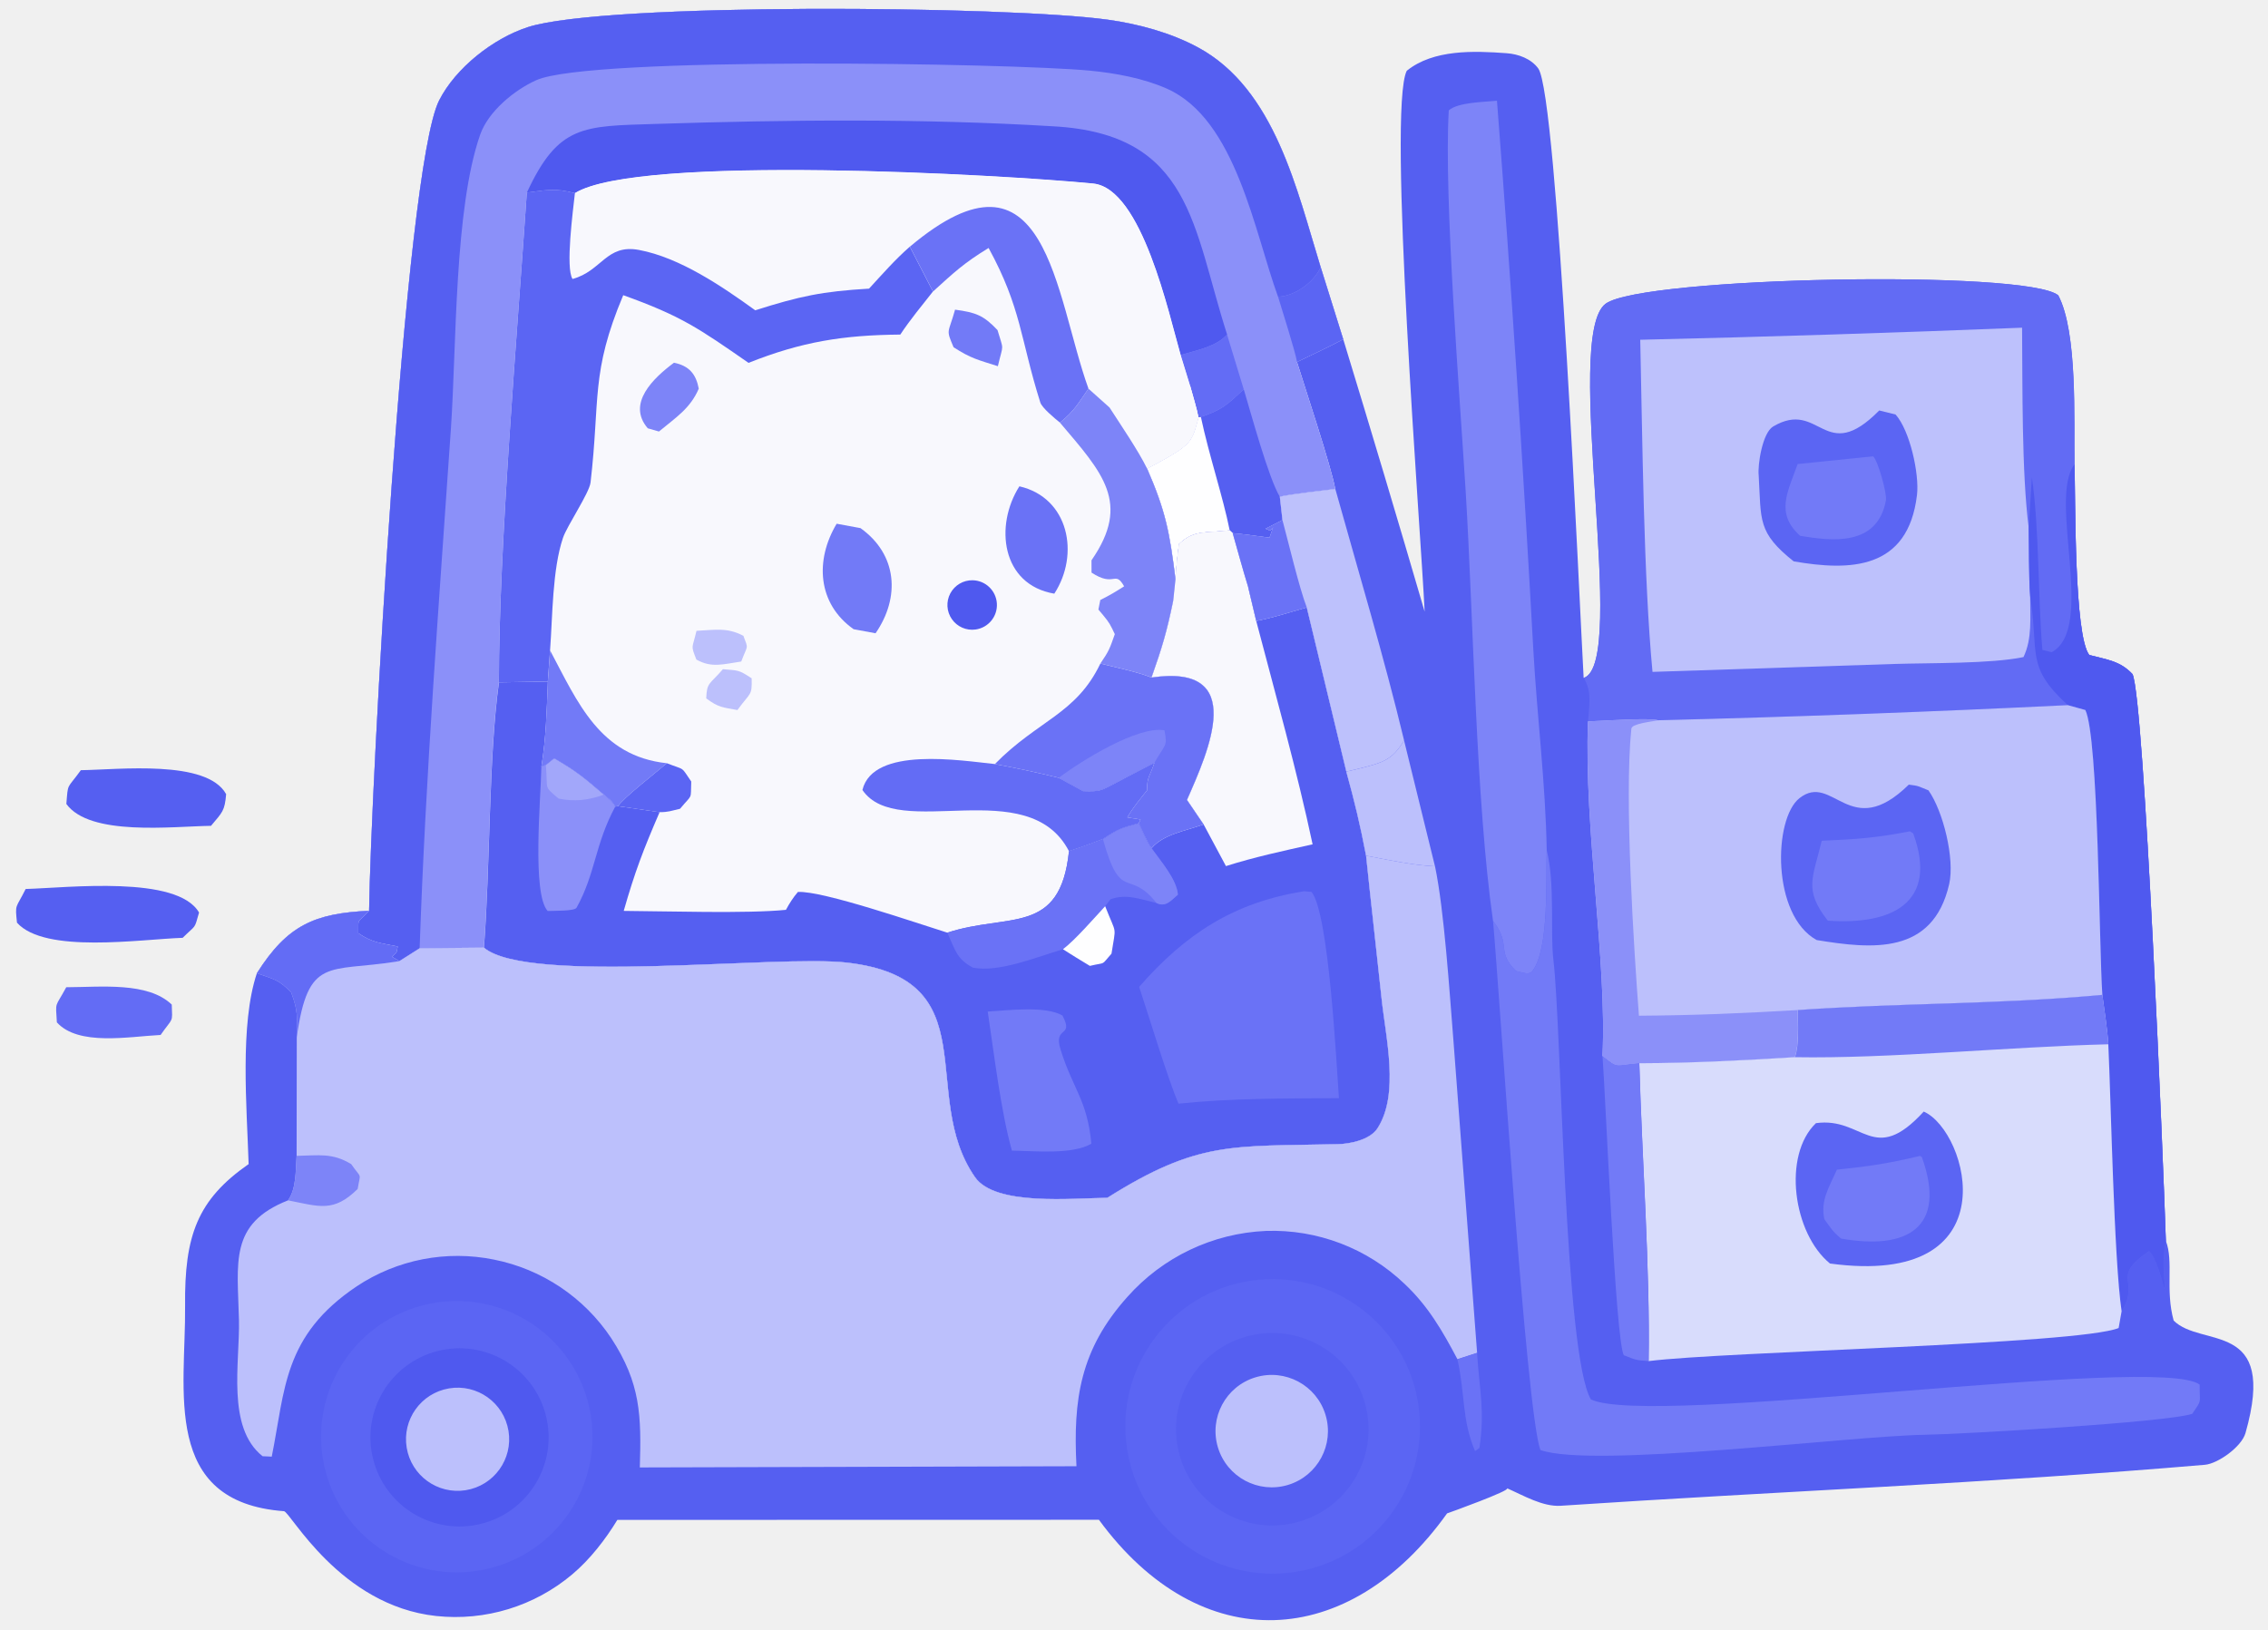
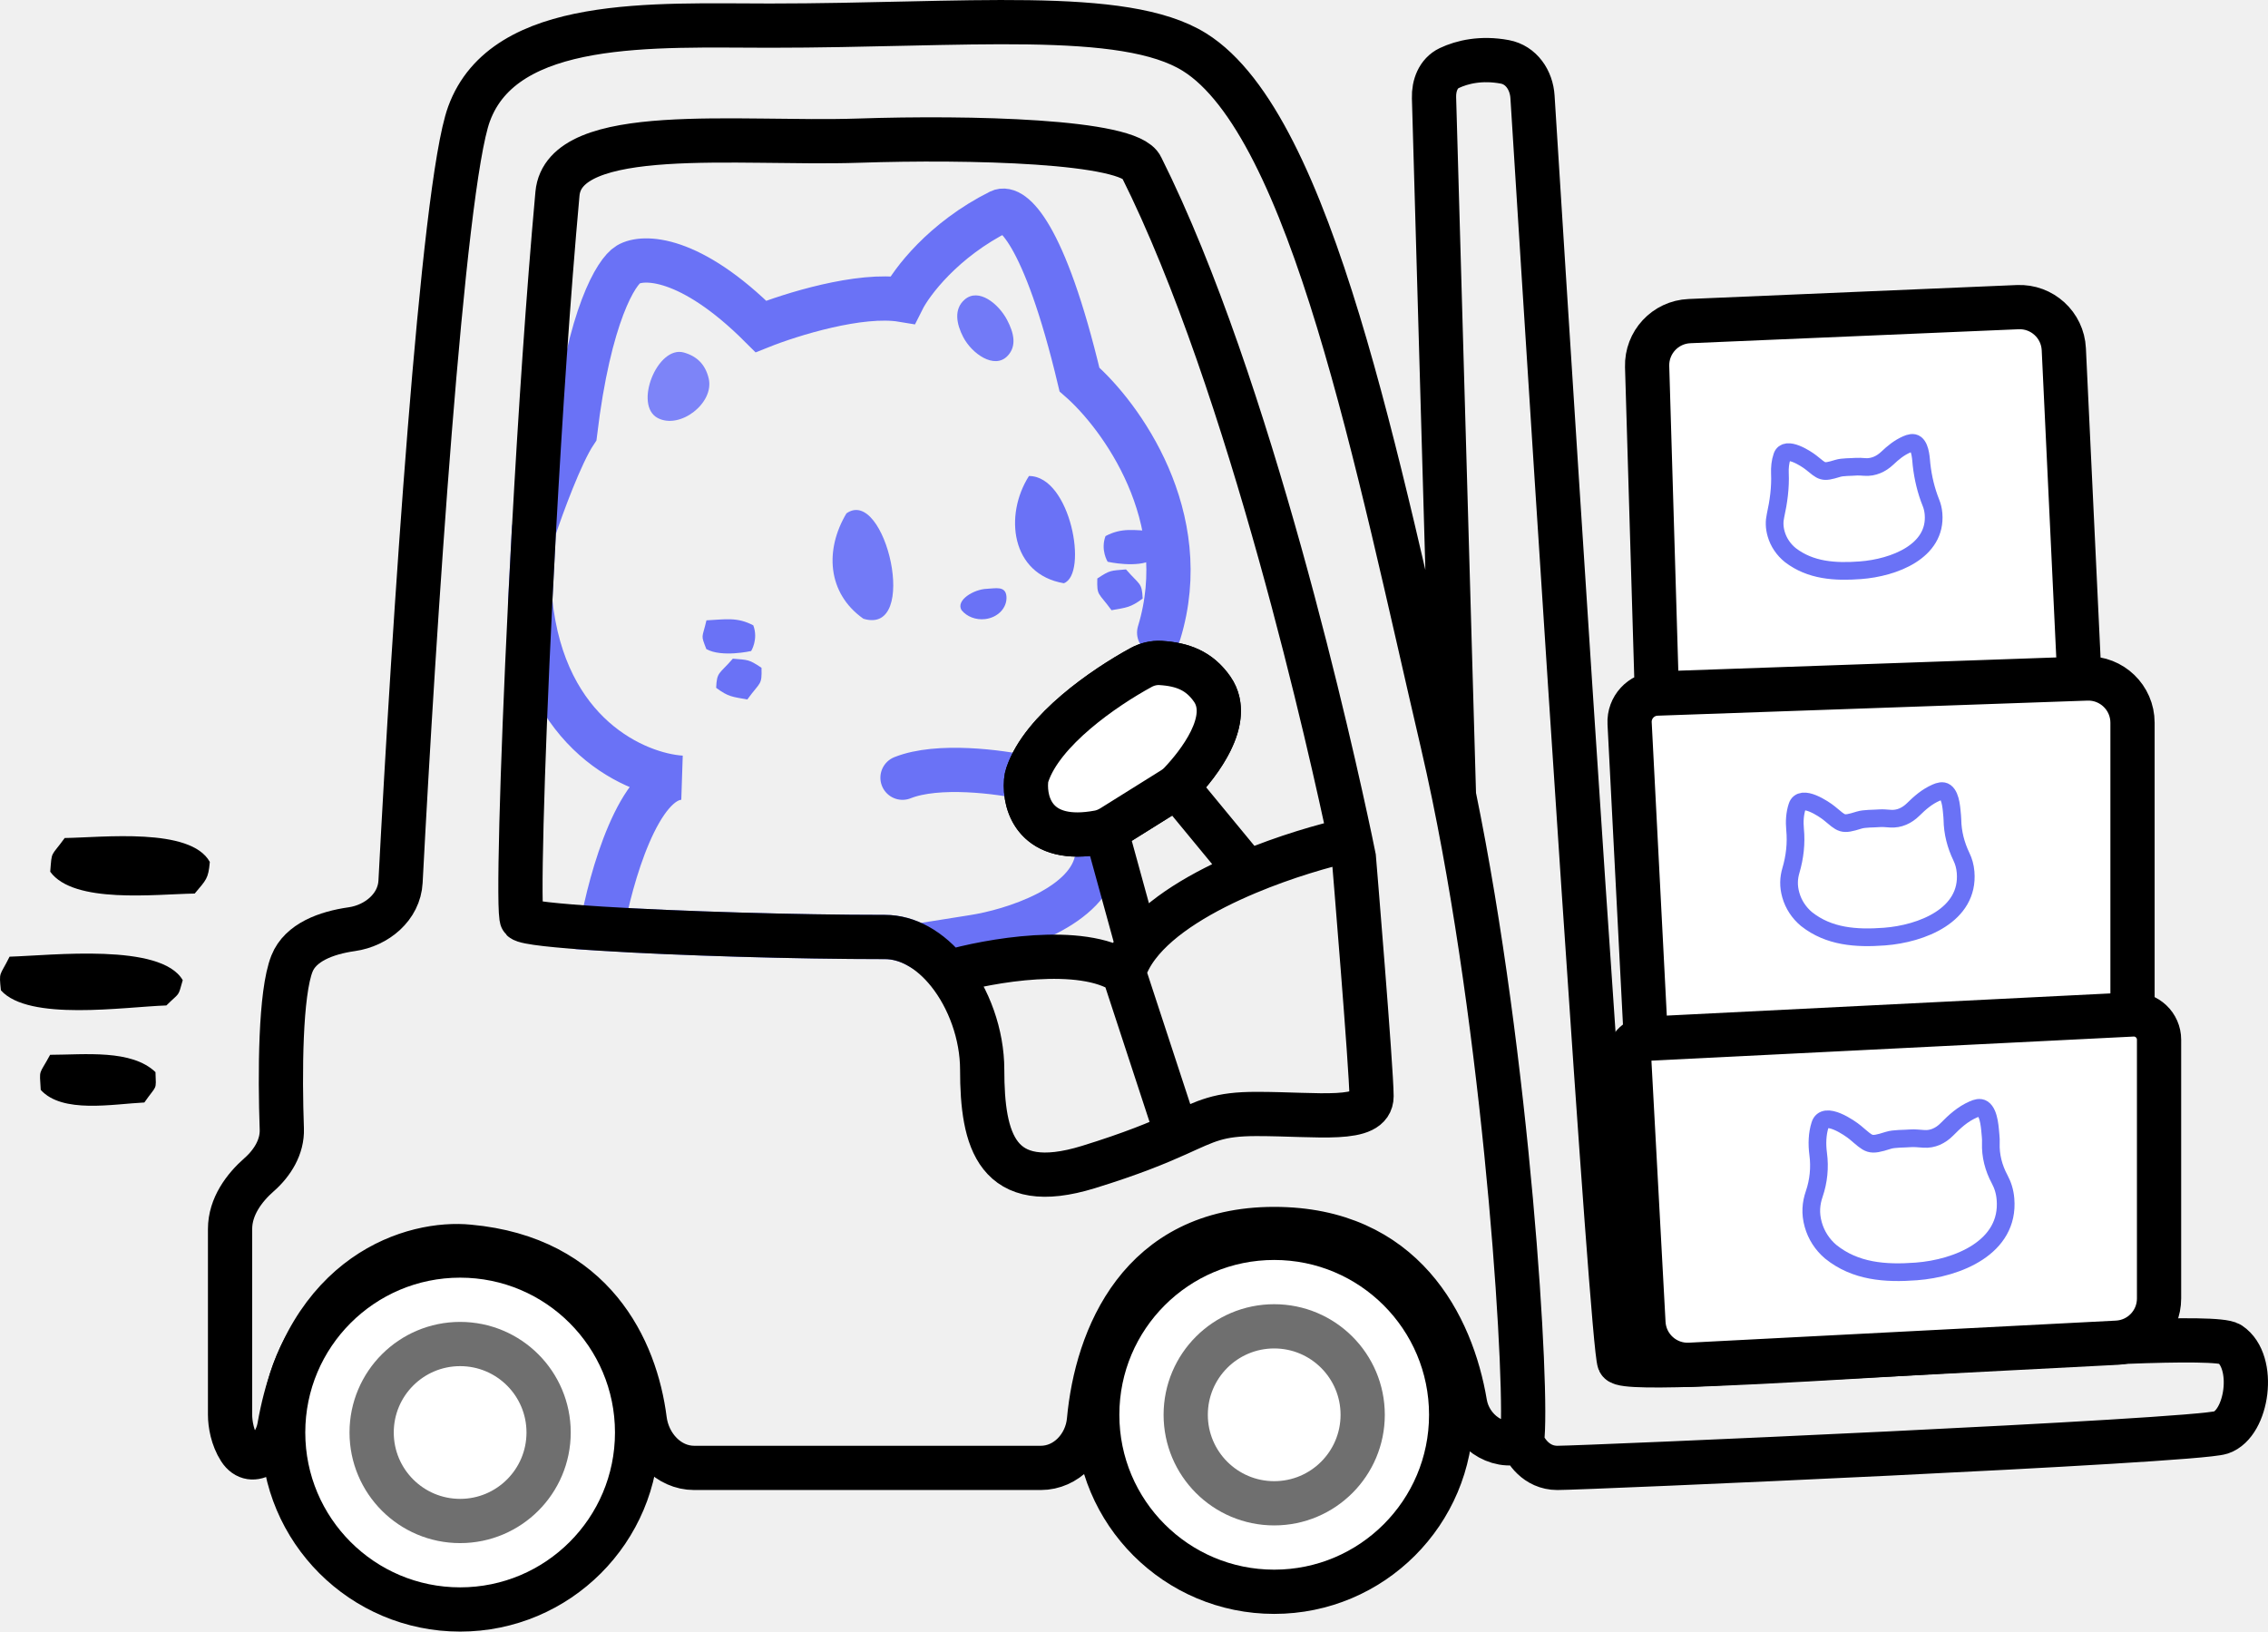
- <svg xmlns="http://www.w3.org/2000/svg" width="128" height="92" viewBox="463 237.5 128 92" fill="none">
-   <g id="Group 2147237883">
-     <path id="Vector_52" d="M483.833 288.909C483.924 282.145 485.811 247.068 487.785 243.172C488.717 241.331 490.837 239.669 492.788 239.034C497.094 237.633 519.823 237.825 525.515 238.611C527.242 238.849 529.064 239.342 530.605 240.172C534.966 242.52 536.202 248.266 537.536 252.578L538.809 256.649C540.372 261.765 541.904 266.89 543.403 272.025C543.197 267.574 541.291 243.676 542.394 241.495C543.895 240.28 546.186 240.367 548.036 240.504C548.693 240.552 549.409 240.811 549.814 241.362C550.911 242.856 552.162 272.004 552.377 275.766C554.943 274.956 551.144 256.435 553.623 254.639C555.719 253.12 577.387 252.705 579.162 254.169C580.261 256.264 580.04 261.198 580.078 263.713C580.139 265.63 580.047 273.362 580.912 274.471C581.932 274.741 582.649 274.803 583.354 275.553C584.022 277.038 585.102 303.398 585.234 307.538C585.686 308.696 585.193 310.285 585.675 312.039C587.23 313.608 591.561 311.951 589.73 318.388C589.507 319.175 588.164 320.119 587.44 320.181C575.357 321.217 563.194 321.688 551.086 322.494C550.067 322.561 548.965 321.905 548.054 321.506C548.308 321.617 544.769 322.894 544.669 322.925C539.129 330.684 530.751 331.11 525.02 323.285L497.842 323.291C497.17 324.397 496.293 325.528 495.297 326.365C493.164 328.164 490.389 329.013 487.616 328.716C482.172 328.131 479.385 322.826 479.026 322.8C472.081 322.282 473.494 315.952 473.446 311.21C473.406 307.25 474.137 305.222 477.032 303.208C476.931 299.983 476.526 295.334 477.497 292.435C479.224 289.71 480.76 289.055 483.833 288.909Z" fill="#555FF1" />
-     <path id="Vector_53" d="M483.83 288.909C483.921 282.145 485.808 247.068 487.782 243.172C488.714 241.331 490.835 239.669 492.785 239.034C497.091 237.633 519.82 237.825 525.513 238.611C527.24 238.849 529.062 239.342 530.603 240.172C534.963 242.52 536.199 248.266 537.533 252.578L538.806 256.649C537.943 257.102 537.077 257.51 536.198 257.931C536.652 259.391 538.131 263.832 538.359 265.101C537.464 265.219 536.066 265.358 535.226 265.535L535.375 266.855L534.421 267.344L534.683 267.452L534.85 267.265L534.646 267.85C533.96 267.759 533.252 267.655 532.565 267.594C532.852 268.595 533.133 269.64 533.438 270.631L533.895 272.548C534.801 272.376 535.846 272.043 536.746 271.783L538.979 281.053C539.45 282.762 539.763 284.061 540.094 285.8C540.37 288.482 540.687 291.182 540.966 293.84C541.2 296.075 541.99 299.249 540.736 301.19C540.316 301.838 539.18 302.078 538.455 302.084C532.535 302.221 530.621 301.877 525.489 305.111C523.543 305.126 519.166 305.591 518.022 303.945C514.781 299.282 518.849 292.763 510.796 291.834C506.846 291.378 492.789 293.096 490.309 290.991L486.683 291.024L485.538 291.75L485.117 291.504C485.452 291.174 485.346 291.369 485.445 290.926C484.479 290.728 484.009 290.717 483.218 290.173C483.239 289.259 483.101 289.69 483.83 288.909Z" fill="#F8F8FD" />
-     <path id="Vector_54" d="M483.83 288.909C483.921 282.145 485.808 247.068 487.782 243.172C488.714 241.331 490.835 239.669 492.785 239.034C497.091 237.633 519.82 237.825 525.513 238.611C527.24 238.849 529.062 239.342 530.603 240.172C534.963 242.52 536.199 248.266 537.533 252.578L538.806 256.649C537.943 257.102 537.077 257.51 536.198 257.931C536.652 259.391 538.131 263.832 538.359 265.101C537.464 265.219 536.066 265.358 535.226 265.535L535.375 266.855L534.421 267.344L534.683 267.452L534.85 267.265L534.646 267.85C533.96 267.759 533.252 267.655 532.565 267.594L532.399 267.437C530.979 267.603 530.397 267.4 529.535 268.217C529.442 268.933 529.389 269.467 529.341 270.188C529.005 267.538 528.798 266.388 527.738 263.947C528.157 263.729 528.572 263.502 528.982 263.266C530.273 262.511 530.324 262.238 530.635 261.051C530.556 260.614 530.304 259.78 530.178 259.317L529.631 257.54C528.97 255.253 527.446 248.132 524.691 247.859C519.549 247.351 499.026 246.191 495.446 248.398C494.286 248.101 493.923 248.219 492.733 248.368C492.208 256.149 491.154 268.31 491.156 276.015C490.571 280.188 490.665 286.443 490.309 290.991L486.683 291.024L485.538 291.75L485.117 291.504C485.452 291.174 485.346 291.369 485.445 290.926C484.479 290.728 484.009 290.717 483.218 290.173C483.239 289.259 483.101 289.69 483.83 288.909Z" fill="#8B90F9" />
-     <path id="Vector_55" d="M483.83 288.909C483.921 282.145 485.808 247.068 487.782 243.172C488.714 241.331 490.835 239.669 492.785 239.034C497.091 237.633 519.82 237.825 525.513 238.611C527.24 238.849 529.062 239.342 530.603 240.172C534.963 242.52 536.199 248.266 537.533 252.578C537.157 253.446 536.055 254.224 535.129 254.249C533.801 250.61 532.76 244.24 528.86 242.506C527.531 241.916 525.941 241.624 524.501 241.487C520.012 241.061 496.299 240.672 493.273 242.023C492.032 242.577 490.557 243.787 490.097 245.108C488.634 249.312 488.769 256.999 488.448 261.701C487.78 271.477 487.021 281.229 486.683 291.024L485.538 291.75L485.117 291.504C485.452 291.174 485.346 291.369 485.445 290.926C484.479 290.728 484.009 290.717 483.218 290.173C483.239 289.259 483.101 289.69 483.83 288.909Z" fill="#555FF1" />
-     <path id="Vector_56" d="M492.737 248.368C494.514 244.532 495.919 244.624 499.958 244.496C507.434 244.259 514.983 244.179 522.45 244.63C530.26 245.058 530.309 250.33 532.254 256.381C531.658 257.065 530.549 257.265 529.636 257.54C528.975 255.254 527.451 248.132 524.696 247.86C519.553 247.351 499.031 246.191 495.451 248.398C494.29 248.101 493.927 248.219 492.737 248.368Z" fill="#4F59EF" />
-     <path id="Vector_57" d="M530.775 261.037C532.023 260.609 532.242 260.35 533.196 259.478C533.608 260.847 534.59 264.477 535.228 265.536L535.377 266.856L534.423 267.344L534.685 267.453L534.852 267.265L534.648 267.85C533.962 267.759 533.254 267.655 532.568 267.594L532.401 267.438C530.981 267.603 530.399 267.4 529.537 268.217C529.444 268.933 529.391 269.468 529.344 270.188C529.007 267.539 528.8 266.388 527.74 263.948C528.16 263.729 528.574 263.502 528.984 263.267C530.275 262.511 530.327 262.239 530.637 261.051L530.775 261.037Z" fill="#555FF1" />
-     <path id="Vector_58" d="M530.637 261.051L530.775 261.036C531.23 263.187 532.021 265.535 532.401 267.437C530.981 267.602 530.399 267.4 529.537 268.217C529.444 268.933 529.391 269.467 529.344 270.188C529.007 267.538 528.8 266.388 527.74 263.947C528.16 263.729 528.574 263.502 528.984 263.266C530.275 262.511 530.327 262.238 530.637 261.051Z" fill="#FEFEFF" />
-     <path id="Vector_59" d="M537.535 252.578L538.808 256.649C537.945 257.102 537.079 257.51 536.2 257.931C536.106 257.344 535.34 254.951 535.131 254.249C536.057 254.224 537.159 253.446 537.535 252.578Z" fill="#5B65F3" />
-     <path id="Vector_60" d="M532.25 256.381L533.194 259.478C532.24 260.349 532.021 260.609 530.773 261.036L530.635 261.051C530.557 260.614 530.304 259.78 530.178 259.317L529.632 257.54C530.545 257.264 531.653 257.065 532.25 256.381Z" fill="#636CF5" />
-     <path id="Vector_61" d="M532.404 267.437L532.57 267.594C532.856 268.595 533.137 269.64 533.443 270.631L533.9 272.548C534.806 272.376 535.85 272.043 536.75 271.783L538.984 281.053C539.455 282.762 539.767 284.061 540.099 285.8C540.375 288.482 540.691 291.182 540.97 293.841C541.205 296.076 541.995 299.249 540.741 301.19C540.321 301.838 539.185 302.078 538.46 302.084C532.539 302.221 530.626 301.877 525.494 305.111C523.547 305.127 519.171 305.591 518.027 303.945C514.786 299.282 518.854 292.763 510.801 291.834C506.851 291.379 492.793 293.096 490.313 290.991C490.669 286.443 490.576 280.188 491.161 276.015L493.921 275.97C493.853 277.645 493.824 279.117 493.555 280.772L493.813 280.683L494.282 280.304C495.578 281.062 495.959 281.39 497.083 282.354C497.412 282.647 497.502 282.665 497.725 283.026L497.886 283.006L500.226 283.343C499.301 285.487 498.842 286.678 498.201 288.916C500.573 288.93 505.172 289.078 507.356 288.856C507.554 288.489 507.76 288.164 508.032 287.847C509.425 287.768 514.778 289.62 516.466 290.145C519.917 289.014 522.833 290.334 523.332 285.545C524.028 285.322 524.569 285.129 525.248 284.861C526.117 284.29 526.263 284.239 527.269 283.972C527.428 284.303 527.793 285.132 527.991 285.378C528.657 284.599 529.812 284.423 530.933 284.036L529.993 282.652C531.215 279.876 533.445 274.942 527.99 275.745C528.601 274.012 528.849 273.178 529.221 271.383L529.346 270.188C529.393 269.468 529.446 268.933 529.54 268.217C530.402 267.4 530.984 267.603 532.404 267.437Z" fill="#555FF1" />
-     <path id="Vector_62" d="M532.401 267.437L532.567 267.594C532.854 268.595 533.135 269.64 533.44 270.631L533.897 272.548C534.972 276.647 536.206 281.037 537.08 285.158C535.4 285.535 533.834 285.868 532.189 286.387L530.93 284.036L529.99 282.652C531.212 279.876 533.442 274.942 527.987 275.745C528.598 274.012 528.846 273.178 529.218 271.383L529.344 270.188C529.391 269.468 529.444 268.933 529.537 268.217C530.399 267.4 530.981 267.603 532.401 267.437Z" fill="#F8F8FD" />
-     <path id="Vector_63" d="M532.402 267.437L532.568 267.594C532.854 268.595 533.135 269.64 533.44 270.631L532.995 271.561C531.639 271.981 531.24 272.164 529.779 272.027C529.382 271.684 529.437 271.818 529.218 271.383L529.344 270.188C529.391 269.468 529.444 268.933 529.538 268.217C530.4 267.4 530.981 267.603 532.402 267.437Z" fill="#F8F8FD" />
-     <path id="Vector_64" d="M525.246 284.861C526.115 284.29 526.261 284.239 527.267 283.972C527.426 284.303 527.791 285.131 527.989 285.378C528.524 286.126 529.418 287.149 529.477 287.999C529.119 288.298 528.802 288.738 528.27 288.47C527.305 288.246 526.564 287.938 525.671 288.261L525.374 288.651C524.739 289.337 523.691 290.548 522.992 291.081C521.436 291.544 519.382 292.402 517.906 292.12C516.99 291.616 516.925 291.161 516.464 290.145C519.915 289.014 522.831 290.334 523.33 285.545C524.026 285.322 524.567 285.129 525.246 284.861Z" fill="#6A72F6" />
-     <path id="Vector_65" d="M525.246 284.861C526.114 284.29 526.26 284.239 527.267 283.972C527.426 284.303 527.79 285.131 527.989 285.378C528.524 286.126 529.417 287.149 529.477 287.999C529.119 288.298 528.802 288.738 528.27 288.47C526.685 286.472 526.258 288.512 525.246 284.861Z" fill="#7D84F8" />
-     <path id="Vector_66" d="M493.811 280.683L494.28 280.304C495.576 281.061 495.957 281.39 497.081 282.353C497.411 282.647 497.5 282.664 497.724 283.025C496.562 285.191 496.62 286.782 495.541 288.734C495.429 288.937 494.294 288.904 493.909 288.921C493.018 287.941 493.52 282.619 493.554 280.772L493.811 280.683Z" fill="#8B90F9" />
-     <path id="Vector_67" d="M493.809 280.683L494.278 280.304C495.573 281.061 495.954 281.39 497.079 282.353C496.223 282.676 495.406 282.76 494.521 282.576C493.667 281.829 493.928 282.169 493.809 280.683Z" fill="#A2A7FA" />
-     <path id="Vector_68" d="M522.99 291.081C523.689 290.548 524.737 289.337 525.372 288.651C526.035 290.352 525.985 289.66 525.73 291.329C525.1 292.034 525.482 291.791 524.509 292.02C523.999 291.714 523.492 291.401 522.99 291.081Z" fill="#FEFEFF" />
-     <path id="Vector_69" d="M536.609 287.806L537.017 287.844C537.994 289.007 538.426 297.521 538.566 299.485C535.518 299.509 532.545 299.481 529.51 299.797C528.91 298.395 527.816 294.789 527.291 293.203C529.908 290.21 532.655 288.427 536.609 287.806Z" fill="#6A72F6" />
-     <path id="Vector_70" d="M518.745 294.598C519.91 294.528 522.021 294.266 522.963 294.823C523.639 296.113 522.43 295.368 522.856 296.745C523.538 298.947 524.365 299.59 524.594 302.056C523.536 302.681 521.445 302.468 520.109 302.447C519.49 300.256 519.094 296.924 518.745 294.598Z" fill="#727AF7" />
-     <path id="Vector_71" d="M495.449 248.398C499.029 246.191 519.551 247.351 524.694 247.859C527.449 248.132 528.973 255.253 529.634 257.54L530.18 259.317C530.307 259.78 530.559 260.614 530.637 261.051C530.327 262.238 530.276 262.511 528.985 263.266C528.575 263.502 528.16 263.729 527.741 263.947C527.229 262.911 526.273 261.516 525.621 260.502L524.428 259.436C523.823 260.314 523.632 260.692 522.821 261.355C522.536 261.124 521.807 260.526 521.709 260.215C520.578 256.62 520.647 254.89 518.793 251.497C517.388 252.357 516.869 252.854 515.655 253.954L514.349 251.424C513.521 252.148 512.795 252.981 512.048 253.791C509.407 253.948 508.142 254.216 505.627 255.014C503.755 253.665 501.374 252.039 499.062 251.607C497.214 251.262 496.968 252.799 495.315 253.246C494.909 252.628 495.341 249.395 495.449 248.398Z" fill="#F8F8FD" />
-     <path id="Vector_72" d="M514.351 251.424C522.107 244.894 522.53 254.187 524.43 259.436C523.824 260.314 523.633 260.692 522.822 261.355C522.537 261.124 521.808 260.526 521.711 260.215C520.579 256.62 520.648 254.89 518.794 251.497C517.39 252.357 516.87 252.854 515.657 253.954L514.351 251.424Z" fill="#6A72F6" />
-     <path id="Vector_73" d="M525.621 260.502C526.629 259.227 528.42 259.202 529.262 258.516L530.18 259.317C530.307 259.78 530.559 260.614 530.637 261.051C530.327 262.238 530.276 262.511 528.985 263.266C528.575 263.502 528.16 263.729 527.741 263.947C527.23 262.911 526.273 261.516 525.621 260.502Z" fill="#F8F8FD" />
-     <path id="Vector_74" d="M492.733 248.368C493.923 248.219 494.286 248.101 495.447 248.399C495.339 249.396 494.906 252.628 495.313 253.247C496.966 252.799 497.212 251.263 499.06 251.608C501.371 252.039 503.753 253.665 505.624 255.015C508.139 254.216 509.405 253.948 512.046 253.792C512.792 252.982 513.519 252.148 514.347 251.425L515.653 253.955C515.028 254.747 514.366 255.547 513.81 256.385C510.611 256.414 508.255 256.782 505.245 257.982C502.427 256.027 501.441 255.334 498.174 254.162C496.327 258.549 496.879 260.014 496.329 264.735C496.26 265.328 495.004 267.178 494.776 267.851C494.17 269.637 494.188 272.282 494.044 274.212L493.917 275.97L491.157 276.015C491.155 268.311 492.208 256.15 492.733 248.368Z" fill="#5B65F3" />
-     <path id="Vector_75" d="M525.101 274.955C525.897 275.153 527.282 275.446 527.987 275.745C533.442 274.943 531.212 279.876 529.99 282.652L530.93 284.037C529.81 284.423 528.655 284.6 527.988 285.378C527.79 285.132 527.425 284.303 527.267 283.972L527.372 283.758L526.624 283.638C526.964 283.046 527.326 282.633 527.746 282.096C527.706 281.374 527.936 281.247 528.151 280.551C527.394 280.937 526.64 281.329 525.89 281.729C525.082 282.16 525.041 282.18 524.123 282.153L522.752 281.403C521.558 281.109 520.356 280.851 519.148 280.628C521.57 278.154 523.737 277.815 525.101 274.955Z" fill="#6A72F6" />
-     <path id="Vector_76" d="M522.754 281.403C524.011 280.455 527.23 278.451 528.719 278.723C528.898 279.671 528.778 279.451 528.154 280.551C527.396 280.936 526.642 281.329 525.893 281.728C525.084 282.16 525.043 282.179 524.126 282.152L522.754 281.403Z" fill="#7D84F8" />
-     <path id="Vector_77" d="M524.427 259.436L525.619 260.502C526.272 261.516 527.228 262.912 527.739 263.948C528.799 266.388 529.006 267.538 529.343 270.188L529.218 271.383C528.846 273.178 528.598 274.012 527.987 275.745C527.282 275.446 525.897 275.153 525.101 274.955C525.594 274.232 525.623 274.13 525.917 273.295C525.67 272.774 525.618 272.658 525.26 272.226L524.991 271.907L525.098 271.367C525.663 271.082 525.925 270.926 526.443 270.594C525.908 269.658 525.913 270.682 524.603 269.821L524.601 269.126C526.847 265.882 525.228 264.194 522.82 261.355C523.631 260.692 523.822 260.314 524.427 259.436Z" fill="#7D84F8" />
-     <path id="Vector_78" d="M523.33 285.545C521.022 281.097 513.663 285.025 511.673 282.091C512.274 279.606 517.257 280.434 519.149 280.628C520.358 280.851 521.56 281.109 522.753 281.403L524.125 282.152C525.043 282.179 525.083 282.16 525.892 281.729C526.642 281.329 527.396 280.937 528.153 280.551C527.938 281.247 527.707 281.374 527.748 282.095C527.328 282.633 526.966 283.046 526.625 283.638L527.374 283.757L527.268 283.972C526.262 284.239 526.116 284.29 525.247 284.861C524.568 285.129 524.027 285.322 523.33 285.545Z" fill="#636CF5" />
-     <path id="Vector_79" d="M494.045 274.212C495.606 277.146 496.848 280.178 500.637 280.581C500.044 281.093 498.142 282.568 497.883 283.006L497.723 283.026C497.499 282.665 497.41 282.647 497.081 282.354C495.956 281.39 495.575 281.062 494.28 280.304L493.811 280.683L493.553 280.773C493.821 279.117 493.85 277.645 493.918 275.97L494.045 274.212Z" fill="#727AF7" />
-     <path id="Vector_80" d="M500.637 280.581C501.715 281.006 501.391 280.714 502.012 281.613C501.969 282.691 502.112 282.273 501.38 283.151C500.869 283.27 500.731 283.342 500.223 283.344L497.883 283.006C498.142 282.568 500.045 281.093 500.637 280.581Z" fill="#5B65F3" />
-     <path id="Vector_81" d="M510.219 267.062L511.564 267.31C513.644 268.796 513.818 271.21 512.415 273.245L511.176 273.016C509.13 271.572 508.99 269.113 510.219 267.062Z" fill="#727AF7" />
-     <path id="Vector_82" d="M520.532 264.95C523.332 265.596 523.946 268.798 522.502 271.01C519.504 270.502 519.126 267.155 520.532 264.95Z" fill="#6A72F6" />
-     <path id="Vector_83" d="M501.037 257.974C501.911 258.149 502.287 258.639 502.436 259.438C501.961 260.554 501.142 261.066 500.19 261.857L499.559 261.676C498.353 260.275 499.885 258.832 501.037 257.974Z" fill="#7D84F8" />
-     <path id="Vector_84" d="M516.901 254.979C518.078 255.138 518.507 255.299 519.297 256.131C519.66 257.365 519.628 256.838 519.317 258.17C518.214 257.817 517.795 257.736 516.817 257.1C516.37 256.043 516.514 256.371 516.901 254.979Z" fill="#727AF7" />
-     <path id="Vector_85" d="M517.891 270.253C518.62 270.266 519.217 270.838 519.261 271.566C519.305 272.294 518.781 272.933 518.058 273.033C517.538 273.105 517.022 272.88 516.722 272.449C516.421 272.019 516.387 271.457 516.634 270.993C516.881 270.53 517.366 270.244 517.891 270.253Z" fill="#4F59EF" />
-     <path id="Vector_86" d="M502.308 273.107C503.36 273.056 504.041 272.905 504.955 273.389C505.251 274.178 505.201 273.86 504.834 274.84C503.811 274.988 503.168 275.218 502.301 274.729C501.971 273.872 502.066 274.159 502.308 273.107Z" fill="#BCC0FC" />
-     <path id="Vector_87" d="M503.8 275.273C504.699 275.351 504.687 275.305 505.421 275.787C505.447 276.795 505.368 276.549 504.618 277.579C503.776 277.424 503.556 277.44 502.857 276.92C502.898 276.001 503.024 276.167 503.8 275.273Z" fill="#BCC0FC" />
-     <path id="Vector_88" d="M540.097 285.799C541.381 286.044 542.686 286.331 543.989 286.4C544.513 288.908 544.805 293.488 545.023 296.172L546.364 313.864L545.254 314.222C544.411 312.626 543.6 311.218 542.267 309.966C540.169 307.959 537.35 306.882 534.448 306.98C531.443 307.11 528.621 308.455 526.626 310.705C523.965 313.672 523.558 316.491 523.753 320.263L499.11 320.331C499.198 317.405 499.16 315.579 497.495 313.032C495.967 310.734 493.586 309.138 490.879 308.599C488.202 308.052 485.417 308.593 483.14 310.102C478.975 312.895 479.1 315.936 478.337 319.721L477.818 319.697C475.772 318.066 476.542 314.42 476.486 312.008C476.412 308.774 475.914 306.57 479.257 305.254C479.729 304.58 479.68 303.6 479.74 302.743L479.749 296.054C479.764 294.862 479.834 294.604 479.435 293.518C478.729 292.793 478.49 292.785 477.498 292.435C479.225 289.71 480.76 289.055 483.833 288.909C483.104 289.69 483.242 289.259 483.221 290.172C484.012 290.717 484.482 290.728 485.448 290.925C485.349 291.369 485.455 291.174 485.12 291.504L485.541 291.75L486.686 291.024L490.312 290.991C492.792 293.096 506.849 291.378 510.799 291.834C518.852 292.763 514.784 299.282 518.025 303.945C519.169 305.591 523.546 305.126 525.492 305.111C530.624 301.877 532.538 302.221 538.458 302.084C539.183 302.077 540.319 301.838 540.739 301.189C541.993 299.249 541.203 296.075 540.969 293.84C540.689 291.182 540.373 288.482 540.097 285.799Z" fill="#BCC0FC" />
-     <path id="Vector_89" d="M483.832 288.909C483.103 289.691 483.241 289.259 483.22 290.173C484.011 290.717 484.481 290.728 485.447 290.926C485.348 291.369 485.454 291.174 485.119 291.504L485.54 291.75L485.357 291.78C481.508 292.384 480.396 291.471 479.747 296.054C479.763 294.863 479.833 294.605 479.434 293.519C478.728 292.793 478.489 292.785 477.497 292.435C479.224 289.71 480.759 289.055 483.832 288.909Z" fill="#636CF5" />
-     <path id="Vector_90" d="M479.739 302.743C481.006 302.719 481.754 302.563 482.82 303.209C483.433 304.089 483.346 303.63 483.186 304.611C481.829 305.945 481.045 305.609 479.256 305.254C479.728 304.581 479.679 303.6 479.739 302.743Z" fill="#7D84F8" />
-     <path id="Vector_91" d="M552.381 275.766C554.946 274.957 551.147 256.435 553.627 254.639C555.723 253.121 577.39 252.705 579.165 254.17C580.264 256.265 580.043 261.198 580.082 263.713C580.142 265.631 580.051 273.363 580.915 274.471C581.935 274.742 582.653 274.803 583.357 275.553C584.025 277.039 585.106 303.399 585.237 307.538C585.029 308.66 585.119 309.329 585.217 310.447C584.991 309.725 584.753 308.621 584.299 308.118C582.061 309.63 583.837 309.742 582.745 311.516C582.312 308.559 582.151 299.786 581.994 296.445C581.938 295.565 581.773 294.545 581.656 293.657C581.467 290.932 581.445 279.129 580.696 277.577L579.706 277.303C572.002 277.68 564.294 277.964 556.584 278.156C556.073 278.002 553.385 278.193 552.626 278.221C552.685 277.263 552.857 276.552 552.381 275.766Z" fill="#626BF4" />
-     <path id="Vector_92" d="M555.571 256.678C562.756 256.512 569.94 256.285 577.121 255.997C577.151 259.264 577.095 264.17 577.493 267.272C577.515 268.423 577.494 270.054 577.577 271.161C577.573 272.357 577.7 273.548 577.2 274.589C575.367 274.972 571.917 274.914 569.903 274.978L556.263 275.425C555.757 270.059 555.695 262.201 555.571 256.678Z" fill="#BDC1FC" />
-     <path id="Vector_93" d="M569.059 260.669L569.98 260.897C570.79 261.793 571.33 264.264 571.19 265.439C570.686 269.677 567.402 269.738 564.229 269.185C562.177 267.547 562.403 266.874 562.257 264.347C562.188 263.728 562.47 261.928 563.071 261.574C565.73 260.006 565.954 263.817 569.059 260.669Z" fill="#5B65F3" />
-     <path id="Vector_94" d="M568.713 263.258C568.969 263.453 569.51 265.356 569.437 265.747C568.945 268.367 566.375 268.038 564.595 267.745C563.187 266.475 563.887 265.282 564.455 263.693L568.713 263.258Z" fill="#727AF7" />
-     <path id="Vector_95" d="M577.494 267.272L577.675 264.448C578.098 267.347 578.009 271.17 578.268 274.186L578.794 274.314C581.3 272.942 578.572 265.674 580.078 263.713C580.139 265.631 580.047 273.362 580.912 274.471C581.932 274.742 582.649 274.803 583.354 275.553C584.022 277.039 585.102 303.399 585.234 307.538C585.025 308.66 585.115 309.329 585.214 310.447C584.987 309.725 584.749 308.621 584.295 308.118C582.058 309.63 583.833 309.742 582.741 311.516C582.308 308.558 582.147 299.785 581.991 296.445C581.934 295.565 581.77 294.545 581.652 293.657C581.464 290.931 581.441 279.129 580.693 277.577L579.703 277.302C577.3 275.107 578.091 274.419 577.578 271.161C577.495 270.054 577.516 268.423 577.494 267.272Z" fill="#4F59EF" />
-     <path id="Vector_96" d="M579.701 277.302L580.691 277.577C581.44 279.128 581.462 290.931 581.651 293.657C575.813 294.199 570.182 294.109 564.468 294.513C564.464 295.323 564.545 296.464 564.3 297.174C561.273 297.357 558.548 297.504 555.518 297.515C554.062 297.637 554.368 297.838 553.439 297.105C553.7 291.739 552.391 284.272 552.621 278.221C553.38 278.193 556.068 278.002 556.579 278.156C564.289 277.964 571.997 277.679 579.701 277.302Z" fill="#BCC0FC" />
-     <path id="Vector_97" d="M552.621 278.221C553.38 278.193 556.068 278.002 556.579 278.156C556.137 278.247 555.1 278.349 555.07 278.63C554.661 282.545 555.22 291.193 555.497 294.833C558.603 294.813 561.366 294.696 564.468 294.513C564.464 295.324 564.545 296.464 564.3 297.174C561.273 297.358 558.548 297.504 555.518 297.515C554.062 297.637 554.368 297.838 553.439 297.106C553.7 291.74 552.391 284.272 552.621 278.221Z" fill="#8B90F9" />
-     <path id="Vector_98" d="M570.728 281.789C571.327 281.86 571.258 281.885 571.837 282.111C572.667 283.285 573.333 285.981 573.006 287.409C572.086 291.411 568.663 291.077 565.53 290.562C562.98 289.165 563.083 283.715 564.556 282.554C566.449 281.063 567.401 285.057 570.728 281.789Z" fill="#5B65F3" />
-     <path id="Vector_99" d="M570.79 284.425L570.977 284.542C572.403 288.445 569.79 289.724 566.157 289.469C564.78 287.706 565.315 287.063 565.813 284.957C567.835 284.868 568.818 284.802 570.79 284.425Z" fill="#727AF7" />
-     <path id="Vector_100" d="M564.466 294.513C570.18 294.109 575.811 294.199 581.648 293.657C581.766 294.545 581.93 295.565 581.987 296.445C582.143 299.785 582.304 308.558 582.738 311.516L582.57 312.461C580.299 313.386 560.301 313.786 556.042 314.329C556.131 309.197 555.661 302.789 555.516 297.515C558.546 297.504 561.27 297.358 564.297 297.174C564.542 296.464 564.461 295.324 564.466 294.513Z" fill="#D8DCFC" />
-     <path id="Vector_101" d="M564.471 294.513C570.185 294.109 575.816 294.199 581.653 293.657C581.771 294.545 581.935 295.565 581.992 296.445C576.422 296.584 569.589 297.266 564.302 297.174C564.548 296.464 564.467 295.324 564.471 294.513Z" fill="#727AF7" />
-     <path id="Vector_102" d="M571.571 300.243C574.1 301.355 576.524 310.215 566.279 308.82C564.196 307.119 563.59 302.717 565.487 300.897C568.168 300.523 568.727 303.348 571.571 300.243Z" fill="#5B65F3" />
-     <path id="Vector_103" d="M571.359 302.747L571.464 302.809C572.904 306.815 570.615 308.073 566.905 307.411C566.402 306.986 566.349 306.842 565.96 306.317C565.741 305.241 566.208 304.565 566.672 303.521C568.551 303.328 569.526 303.179 571.359 302.747Z" fill="#727AF7" />
-     <path id="Vector_104" d="M535.229 265.535C536.07 265.358 537.468 265.219 538.362 265.101C539.647 269.704 541.136 274.673 542.243 279.293C541.573 280.397 541.085 280.539 539.679 280.889C539.448 280.947 539.216 281.002 538.983 281.053L536.749 271.783C535.849 272.043 534.805 272.376 533.899 272.548L533.442 270.631C533.136 269.64 532.855 268.595 532.569 267.594C533.256 267.655 533.963 267.759 534.649 267.85L534.853 267.265L534.686 267.452L534.424 267.344L535.378 266.856L535.229 265.535Z" fill="#BDC1FC" />
-     <path id="Vector_105" d="M535.378 266.856C535.7 268.053 536.34 270.736 536.749 271.783C535.849 272.043 534.805 272.376 533.899 272.548L533.442 270.631C533.136 269.64 532.855 268.595 532.569 267.594C533.256 267.655 533.963 267.759 534.649 267.85L534.853 267.265L534.686 267.452L534.424 267.344L535.378 266.856Z" fill="#6A72F6" />
-     <path id="Vector_106" d="M553.441 297.105C554.37 297.838 554.064 297.637 555.521 297.515C555.665 302.788 556.136 309.197 556.046 314.329C555.307 314.273 555.332 314.269 554.64 313.995C554.168 313.045 553.627 299.598 553.441 297.105Z" fill="#727AF7" />
-     <path id="Vector_107" d="M542.241 279.293L543.987 286.4C542.684 286.332 541.38 286.045 540.096 285.8C539.764 284.061 539.452 282.762 538.98 281.053C539.214 281.002 539.446 280.947 539.677 280.89C541.083 280.539 541.571 280.397 542.241 279.293Z" fill="#BCC0FC" />
-     <path id="Vector_108" d="M546.361 313.864C546.496 315.985 546.812 317.117 546.495 319.231L546.248 319.407C545.49 317.636 545.696 316.162 545.251 314.223L546.361 313.864Z" fill="#6A72F6" />
-     <path id="Vector_109" d="M534.059 309.735C538.61 309.314 542.648 312.645 543.099 317.193C543.55 321.741 540.245 325.8 535.699 326.281C531.112 326.766 527.008 323.424 526.552 318.834C526.097 314.243 529.466 310.16 534.059 309.735Z" fill="#5B65F3" />
-     <path id="Vector_110" d="M533.592 312.878C536.505 312.211 539.41 314.022 540.094 316.931C540.777 319.841 538.982 322.756 536.076 323.455C533.297 324.124 530.475 322.526 529.621 319.798C529.176 318.379 529.332 316.839 530.054 315.538C530.802 314.189 532.088 313.222 533.592 312.878Z" fill="#555FF1" />
-     <path id="Vector_111" d="M533.853 315.245C535.529 314.737 537.301 315.684 537.809 317.361C538.317 319.038 537.37 320.809 535.693 321.317C534.016 321.825 532.245 320.878 531.737 319.202C531.229 317.525 532.176 315.753 533.853 315.245Z" fill="#BCC0FC" />
-     <path id="Vector_112" d="M486.821 311.191C489.072 310.596 491.471 311.056 493.34 312.442C495.21 313.828 496.348 315.99 496.433 318.316C496.563 321.892 494.199 325.082 490.739 325.997C486.65 327.08 482.458 324.642 481.377 320.553C480.295 316.464 482.733 312.272 486.821 311.191Z" fill="#5B65F3" />
-     <path id="Vector_113" d="M487.696 313.761C490.389 313.076 493.127 314.706 493.809 317.4C494.491 320.094 492.858 322.831 490.163 323.51C487.472 324.187 484.742 322.557 484.061 319.868C483.38 317.178 485.007 314.445 487.696 313.761Z" fill="#4F59EF" />
-     <path id="Vector_114" d="M488.335 315.87C489.927 315.598 491.435 316.674 491.698 318.267C491.96 319.86 490.875 321.363 489.28 321.616C487.699 321.866 486.211 320.793 485.952 319.213C485.692 317.632 486.757 316.139 488.335 315.87Z" fill="#BCC0FC" />
-     <path id="Vector_115" d="M550.294 285.495C550.771 287.379 550.484 290.137 550.67 291.684C551.13 295.514 551.291 313.908 552.785 316.492C556.19 318.092 584.818 313.918 587.142 315.653C587.135 316.802 587.294 316.455 586.724 317.304C585.3 317.785 573.725 318.454 571.604 318.488C567.356 318.556 552.856 320.402 549.934 319.345C549.132 317.156 547.641 293.703 547.262 289.472C548.331 290.871 547.411 291.176 548.561 292.311C548.998 292.395 549.29 292.566 549.496 292.295C550.445 291.045 550.234 287.068 550.294 285.495Z" fill="#727AF7" />
-     <path id="Vector_116" d="M547.261 289.473C546.297 282.716 546.152 272.336 545.724 265.311C545.409 260.147 544.477 248.599 544.765 243.73C545.278 243.274 546.712 243.262 547.485 243.186C548.285 253.498 548.969 263.818 549.535 274.145C549.746 277.95 550.228 281.701 550.293 285.496C550.233 287.069 550.444 291.046 549.495 292.295C549.289 292.566 548.997 292.395 548.56 292.311C547.41 291.177 548.33 290.871 547.261 289.473Z" fill="#7D84F8" />
-     <path id="Vector_117" d="M464.448 287.68C466.842 287.608 473.009 286.89 474.234 289.009C473.95 289.998 474.097 289.654 473.309 290.436C470.917 290.517 465.533 291.347 463.958 289.581C463.847 288.481 463.879 288.827 464.448 287.68Z" fill="#555FF1" />
-     <path id="Vector_118" d="M467.563 280.974C469.69 280.947 474.678 280.355 475.763 282.327C475.68 283.283 475.558 283.337 474.909 284.114C472.697 284.147 468.076 284.714 466.745 282.88C466.846 281.651 466.758 282.085 467.563 280.974Z" fill="#555FF1" />
-     <path id="Vector_119" d="M466.739 293.225C468.713 293.219 471.339 292.909 472.694 294.204C472.73 295.282 472.788 294.881 472.064 295.919C470.27 296.009 467.431 296.558 466.209 295.208C466.136 293.965 466.092 294.428 466.739 293.225Z" fill="#636CF5" />
+ <svg xmlns="http://www.w3.org/2000/svg" preserveAspectRatio="none" overflow="visible" style="display: block;" width="128.156" height="92.198" viewBox="0 0 128.156 92.198" fill="none">
+   <g id="Group 2147237961">
+     <path id="Vector" d="M0.541 54.06C2.935 53.988 9.102 53.27 10.326 55.388C10.043 56.377 10.19 56.034 9.402 56.816C7.009 56.897 1.626 57.726 0.051 55.961C-0.06 54.861 -0.028 55.206 0.541 54.06Z" fill="black" />
+     <path id="Vector_2" d="M3.656 47.354C5.783 47.327 10.771 46.735 11.856 48.707C11.773 49.663 11.651 49.717 11.002 50.493C8.79 50.526 4.169 51.093 2.838 49.26C2.938 48.031 2.851 48.464 3.656 47.354Z" fill="black" />
+     <path id="Vector_3" d="M2.832 59.605C4.806 59.599 7.431 59.289 8.786 60.584C8.823 61.662 8.881 61.261 8.157 62.299C6.363 62.388 3.524 62.938 2.302 61.588C2.229 60.345 2.184 60.808 2.832 59.605Z" fill="black" />
+     <g id="Group 2147237960">
+       <path id="Vector_4" d="M47.829 29.01C50.025 27.448 52 35.947 48.786 34.963C46.74 33.52 46.601 31.061 47.829 29.01Z" fill="#727AF7" />
+       <path id="Vector_5" d="M58.143 26.898C60.5 26.898 61.5 32.447 60.113 32.958C57.115 32.449 56.737 29.103 58.143 26.898Z" fill="#6A72F6" />
+       <path id="Vector_6" d="M38.646 19.921C39.407 20.138 39.863 20.616 40.046 21.386C40.374 22.771 38.43 24.283 37.168 23.623C35.788 22.902 37.149 19.494 38.646 19.921Z" fill="#7D84F8" />
+       <path id="Vector_7" d="M54.511 16.927C55.297 16.249 56.424 17.16 56.907 18.079C57.278 18.784 57.48 19.545 56.927 20.118C56.19 20.882 54.917 19.99 54.428 19.047C54.046 18.312 53.883 17.468 54.511 16.927Z" fill="#727AF7" />
+       <path id="Vector_8" d="M55.756 33.273C56.224 33.257 56.827 33.079 56.871 33.71C56.915 34.342 56.391 34.896 55.668 34.983C55.148 35.045 54.632 34.849 54.331 34.476C54.329 34.476 54.334 34.476 54.331 34.476C53.998 33.915 55.029 33.299 55.756 33.273Z" fill="#6A72F6" />
+       <path id="Vector_9" d="M39.919 35.054C40.971 35.004 41.652 34.853 42.566 35.337C42.862 36.125 42.445 36.788 42.445 36.788C42.445 36.788 40.779 37.166 39.912 36.677C39.582 35.82 39.677 36.106 39.919 35.054Z" fill="#6A72F6" />
+       <path id="Vector_10" d="M65.116 30.01C64.064 29.959 63.383 29.809 62.469 30.293C62.173 31.081 62.59 31.744 62.59 31.744C62.59 31.744 64.256 32.121 65.123 31.632C65.453 30.775 65.359 31.062 65.116 30.01Z" fill="#6A72F6" />
+       <path id="Vector_11" d="M41.41 37.22C42.308 37.299 42.297 37.253 43.03 37.734C43.057 38.742 42.977 38.497 42.228 39.526C41.386 39.372 41.166 39.388 40.467 38.867C40.508 37.948 40.634 38.115 41.41 37.22Z" fill="#6A72F6" />
+       <path id="Vector_12" d="M63.626 32.176C62.727 32.255 62.739 32.209 62.005 32.69C61.978 33.698 62.058 33.452 62.807 34.482C63.649 34.328 63.869 34.343 64.568 33.823C64.527 32.904 64.401 33.071 63.626 32.176Z" fill="#6A72F6" />
+       <g id="Group 2147237959">
+         <circle id="Ellipse 1517" cx="72" cy="79.948" r="10" fill="white" stroke="black" stroke-width="2.5" stroke-linecap="round" />
+         <g id="Group 2147237958">
+           <path id="Vector 1194234196" d="M82.157 44.947C81.947 43.927 81.728 42.925 81.5 41.947C77.863 26.368 74.123 7.087 67.5 2.948C63.5 0.448 54.5 1.448 43.5 1.448C37.009 1.448 28.5 0.947 26.5 6.447C24.998 10.579 23.377 35.608 22.633 49.824C22.558 51.252 21.293 52.305 19.877 52.507C18.43 52.713 16.977 53.253 16.5 54.447C15.832 56.117 15.814 60.688 15.924 63.802C15.959 64.802 15.395 65.717 14.643 66.377C13.802 67.115 13 68.181 13 69.448C13 71.448 13 77.281 13 79.948C13 80.468 13.135 81.258 13.546 81.897C14.255 82.998 15.557 81.928 15.783 80.639C17.321 71.853 23.419 70.139 26.5 70.448C33.526 71.086 35.92 76.229 36.43 80.228C36.615 81.682 37.761 82.948 39.227 82.948H58.808C60.261 82.948 61.401 81.708 61.534 80.26C61.964 75.588 64.401 69.448 72 69.448C79.287 69.448 82.036 74.885 82.781 79.3C83.036 80.807 84.549 81.931 86 81.448C86.374 78.826 85.236 59.911 82.157 44.947ZM86 81.448C86.167 81.948 86.8 82.948 88 82.948C89.5 82.948 124 81.448 125.5 80.948C127 80.447 127.5 76.948 126 75.948C124.5 74.948 92 77.948 91.5 76.948C91.108 76.164 88.127 29.922 86.595 5.468C86.536 4.526 85.96 3.668 85.032 3.495C83.708 3.249 82.63 3.496 81.889 3.848C81.268 4.144 81.011 4.837 81.031 5.525L82.157 44.947" stroke="black" stroke-width="2.5" stroke-linecap="round" />
+           <path id="Vector 1194234199" d="M50.997 43.947C52.997 43.147 56.497 43.614 57.997 43.947C59.497 44.281 62.397 45.647 61.997 48.447C61.597 51.247 57.164 52.614 54.997 52.947L51.851 53.447C51.27 53.128 50.645 52.947 49.998 52.947C44.952 52.947 38.334 52.749 33.997 52.478C34.497 49.634 36.097 43.947 38.497 43.947C35.973 43.781 30.732 41.547 29.961 33.947C30.026 32.641 30.095 31.303 30.169 29.947C30.612 28.614 31.697 25.647 32.497 24.447C33.295 17.805 34.83 15.346 35.497 14.947C36.331 14.447 38.997 14.447 42.997 18.447C44.664 17.781 48.597 16.547 50.997 16.947C51.497 15.947 53.297 13.547 56.497 11.947C57.164 11.614 58.997 13.047 60.997 21.447C63.331 23.482 67.5 29.192 65.5 35.75" stroke="#6A72F6" stroke-width="2.5" stroke-linecap="round" />
+           <g id="Vector 1194234198">
+             <path d="M92.865 74.759L92.054 59.75C92.024 59.198 92.448 58.728 93 58.7L92.083 40.871C92.037 39.98 92.731 39.224 93.623 39.193L93.073 20.717C93.033 19.349 94.099 18.203 95.466 18.145L114.014 17.356C115.389 17.297 116.553 18.361 116.618 19.735L117.5 38.355L117.912 38.341C119.327 38.291 120.5 39.424 120.5 40.839V57.325C121.316 57.284 122 57.935 122 58.752V73.376C122 74.707 120.958 75.804 119.629 75.873L95.491 77.121C94.114 77.192 92.94 76.136 92.865 74.759Z" fill="white" />
+             <path d="M117.5 38.355L93.623 39.193C92.731 39.224 92.037 39.98 92.083 40.871L93 58.7M120.5 57.325C121.316 57.284 122 57.935 122 58.752V73.376C122 74.707 120.958 75.804 119.629 75.873L95.491 77.121C94.114 77.192 92.94 76.136 92.865 74.759L92.054 59.75C92.024 59.198 92.448 58.728 93 58.7L120.5 57.325ZM120.5 57.325V40.839C120.5 39.424 119.327 38.291 117.912 38.341L117.5 38.355M117.5 38.355L116.618 19.735C116.553 18.361 115.389 17.297 114.014 17.356L95.466 18.145C94.099 18.203 93.033 19.349 93.073 20.717L93.623 39.193" stroke="black" stroke-width="2.5" stroke-linecap="round" />
+           </g>
+           <path id="Vector_13" d="M111.502 62.693C111.675 62.617 111.881 62.55 112.039 62.655C112.422 62.913 112.444 63.839 112.483 64.194C112.497 64.32 112.5 64.453 112.495 64.588C112.47 65.305 112.65 65.999 112.989 66.631C113.167 66.965 113.286 67.321 113.322 67.761C113.551 70.494 110.601 71.671 108.284 71.846C106.523 71.979 104.837 71.853 103.446 70.733C102.969 70.328 102.626 69.795 102.46 69.2C102.28 68.559 102.331 68.006 102.515 67.47C102.763 66.747 102.84 65.97 102.739 65.212C102.664 64.649 102.684 64.069 102.844 63.57C103.086 62.743 104.531 63.742 104.832 63.994C105.647 64.674 105.615 64.785 106.695 64.44C107.039 64.33 107.572 64.356 108 64.321C108.15 64.309 108.428 64.334 108.711 64.355C109.206 64.392 109.658 64.175 110.007 63.822C110.447 63.375 110.895 62.959 111.502 62.693Z" fill="white" stroke="#6A72F6" stroke-linecap="round" />
+           <path id="Vector_14" d="M109.402 44.791C109.571 44.717 109.776 44.651 109.925 44.761C110.257 45.004 110.276 45.806 110.311 46.116C110.318 46.182 110.322 46.249 110.323 46.318C110.334 47.049 110.515 47.751 110.832 48.41C110.957 48.67 111.04 48.95 111.068 49.286C111.272 51.715 108.59 52.766 106.482 52.925C104.882 53.045 103.349 52.935 102.086 51.941C101.654 51.583 101.343 51.109 101.193 50.58C101.047 50.069 101.07 49.621 101.197 49.19C101.418 48.442 101.509 47.651 101.433 46.875C101.39 46.426 101.419 45.971 101.55 45.574C101.771 44.839 103.082 45.725 103.356 45.949C104.096 46.552 104.066 46.651 105.048 46.343C105.361 46.245 105.846 46.267 106.235 46.236C106.361 46.225 106.587 46.243 106.824 46.261C107.312 46.296 107.757 46.087 108.105 45.743C108.488 45.367 108.88 45.02 109.402 44.791Z" fill="white" stroke="#6A72F6" stroke-linecap="round" />
+           <path id="Vector_15" d="M107.744 25.11C107.909 25.038 108.111 24.974 108.252 25.087C108.534 25.314 108.549 25.994 108.579 26.26C108.663 27.004 108.834 27.724 109.113 28.419C109.187 28.603 109.236 28.803 109.256 29.032C109.435 31.158 107.019 32.082 105.123 32.224C103.682 32.333 102.303 32.239 101.169 31.371C100.78 31.058 100.501 30.644 100.367 30.182C100.256 29.803 100.255 29.464 100.327 29.14C100.5 28.36 100.611 27.55 100.576 26.752C100.562 26.421 100.596 26.093 100.696 25.8C100.897 25.156 102.075 25.93 102.321 26.125C102.986 26.652 102.959 26.739 103.843 26.467C104.125 26.38 104.562 26.399 104.911 26.371C105.014 26.363 105.19 26.375 105.381 26.388C105.86 26.421 106.296 26.22 106.645 25.89C106.969 25.583 107.306 25.301 107.744 25.11Z" fill="white" stroke="#6A72F6" stroke-linecap="round" />
+           <g id="Group 2147237957">
+             <circle id="Ellipse 1519" cx="26" cy="80.948" r="10" fill="white" stroke="black" stroke-width="2.5" stroke-linecap="round" />
+             <circle id="Ellipse 1518" cx="72" cy="79.948" r="5" fill="white" stroke="#6F6F6F" stroke-width="2.5" stroke-linecap="round" />
+             <circle id="Ellipse 1520" cx="26" cy="80.948" r="5" fill="white" stroke="#6F6F6F" stroke-width="2.5" stroke-linecap="round" />
+           </g>
+           <path id="Vector 1194234197" d="M53.584 54.947C54.752 56.404 55.5 58.461 55.5 60.448C55.5 64.448 56.3 67.548 61.5 65.948C63.985 65.183 65.447 64.565 66.5 64.093C68.203 63.329 68.838 62.948 71 62.948C74.5 62.948 77.5 63.448 77.5 61.948C77.5 60.448 76.5 48.448 76.5 48.448C76.5 48.448 76.43 48.094 76.293 47.447M76.293 47.447C75.283 42.657 70.668 21.783 64.5 9.447C63.828 7.947 54.793 7.738 48.5 7.948C41.725 8.173 31.864 6.947 31.5 10.948C30.98 16.672 30.524 23.511 30.172 29.948C30.098 31.303 30.028 32.642 29.964 33.947C29.48 43.733 29.274 51.721 29.5 51.948C29.685 52.133 31.447 52.318 34 52.478C38.337 52.749 44.955 52.948 50 52.948C50.648 52.948 51.273 53.128 51.854 53.447C52.492 53.798 53.077 54.316 53.584 54.947M76.293 47.447C74.785 47.781 72.625 48.409 70.5 49.299M63.5 54.947L66.5 64.093M63.5 54.947C61.1 53.347 55.889 54.281 53.584 54.947M70.5 49.299C68.014 50.341 65.576 51.74 64.287 53.447C63.927 53.924 63.657 54.424 63.5 54.947M64.287 53.447L62.5 46.947M62.5 46.947L66.5 44.447M62.5 46.947C58.606 47.866 57.866 45.55 57.981 44.124C57.99 44.006 58.015 43.89 58.053 43.778C58.894 41.263 62.394 38.856 64.479 37.72C64.819 37.535 65.203 37.44 65.59 37.464C66.806 37.54 67.768 37.891 68.5 38.947C69.802 40.826 67.333 43.614 66.5 44.447M66.5 44.447L70.5 49.299" stroke="black" stroke-width="2.5" stroke-linecap="round" />
+           <path id="Vector 1194234200" d="M58.051 43.778C58.893 41.263 62.393 38.856 64.478 37.72C64.818 37.535 65.201 37.44 65.589 37.464C66.805 37.54 67.766 37.89 68.499 38.947C69.709 40.694 67.66 43.227 66.697 44.244C66.566 44.381 66.418 44.498 66.257 44.598L62.848 46.729C62.617 46.873 62.363 46.983 62.095 47.033C58.554 47.702 57.869 45.498 57.98 44.124C57.989 44.006 58.014 43.89 58.051 43.778Z" fill="white" stroke="black" stroke-width="2.5" stroke-linecap="round" />
+         </g>
+       </g>
+     </g>
  </g>
</svg>
